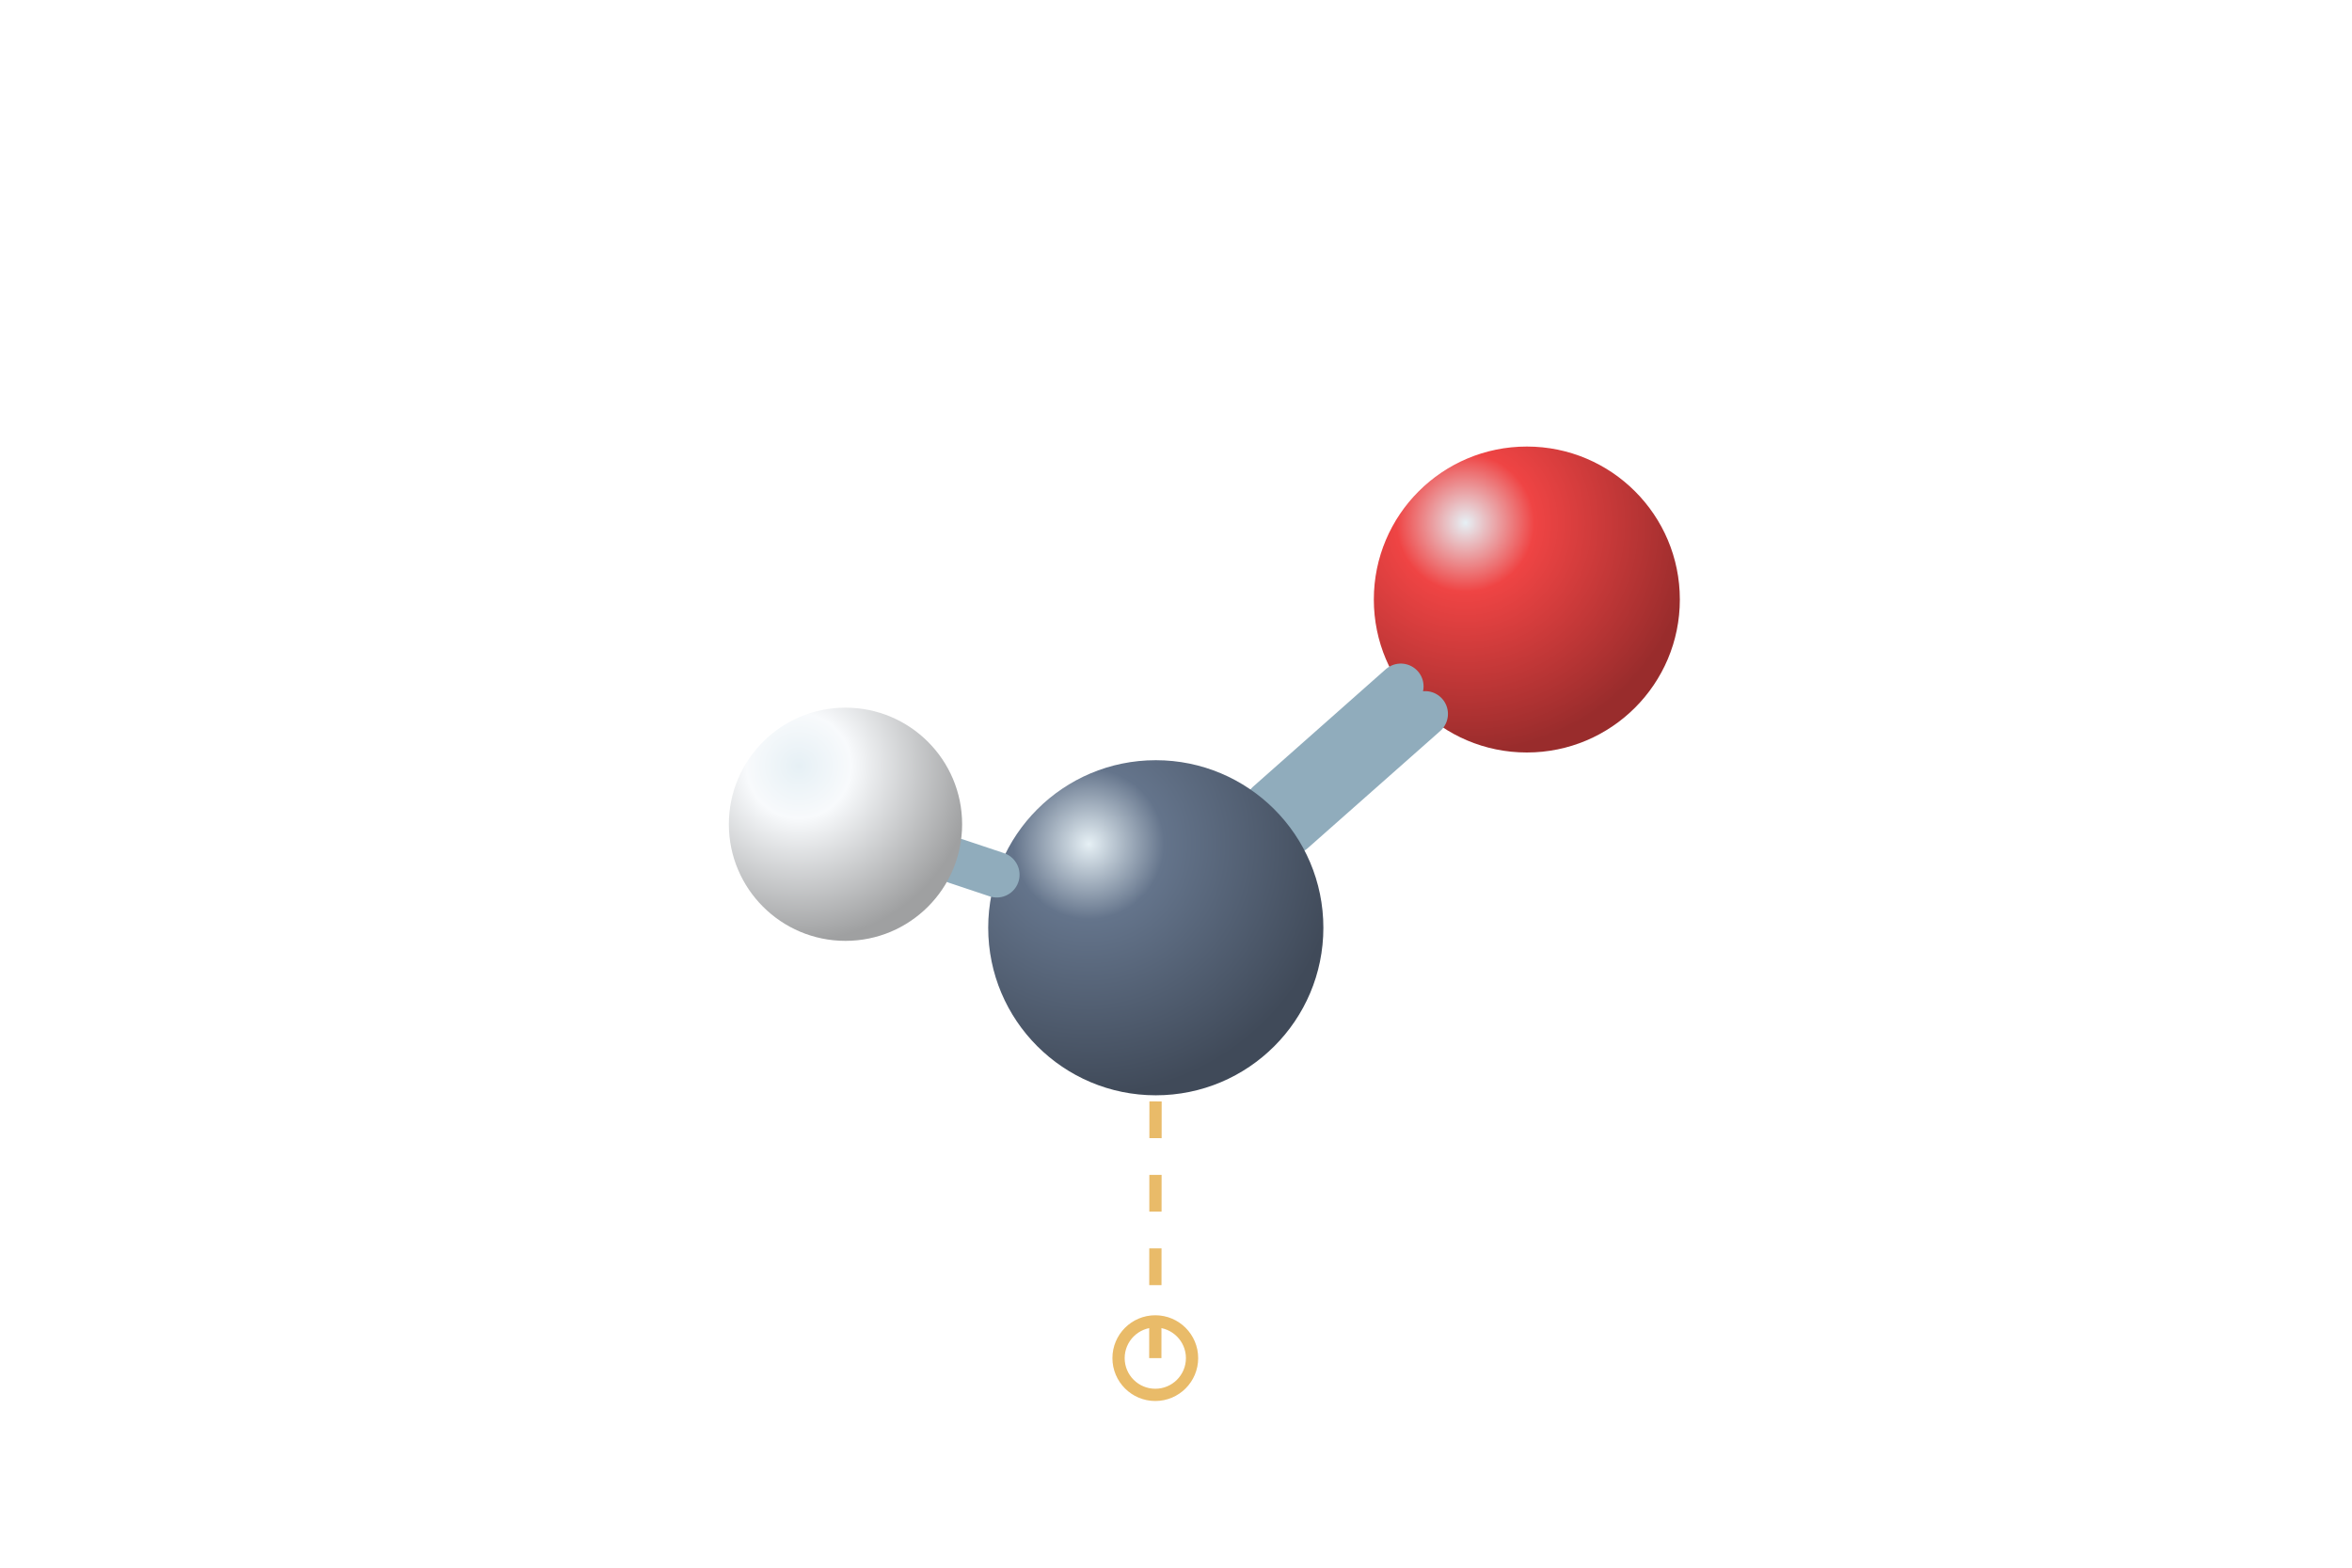
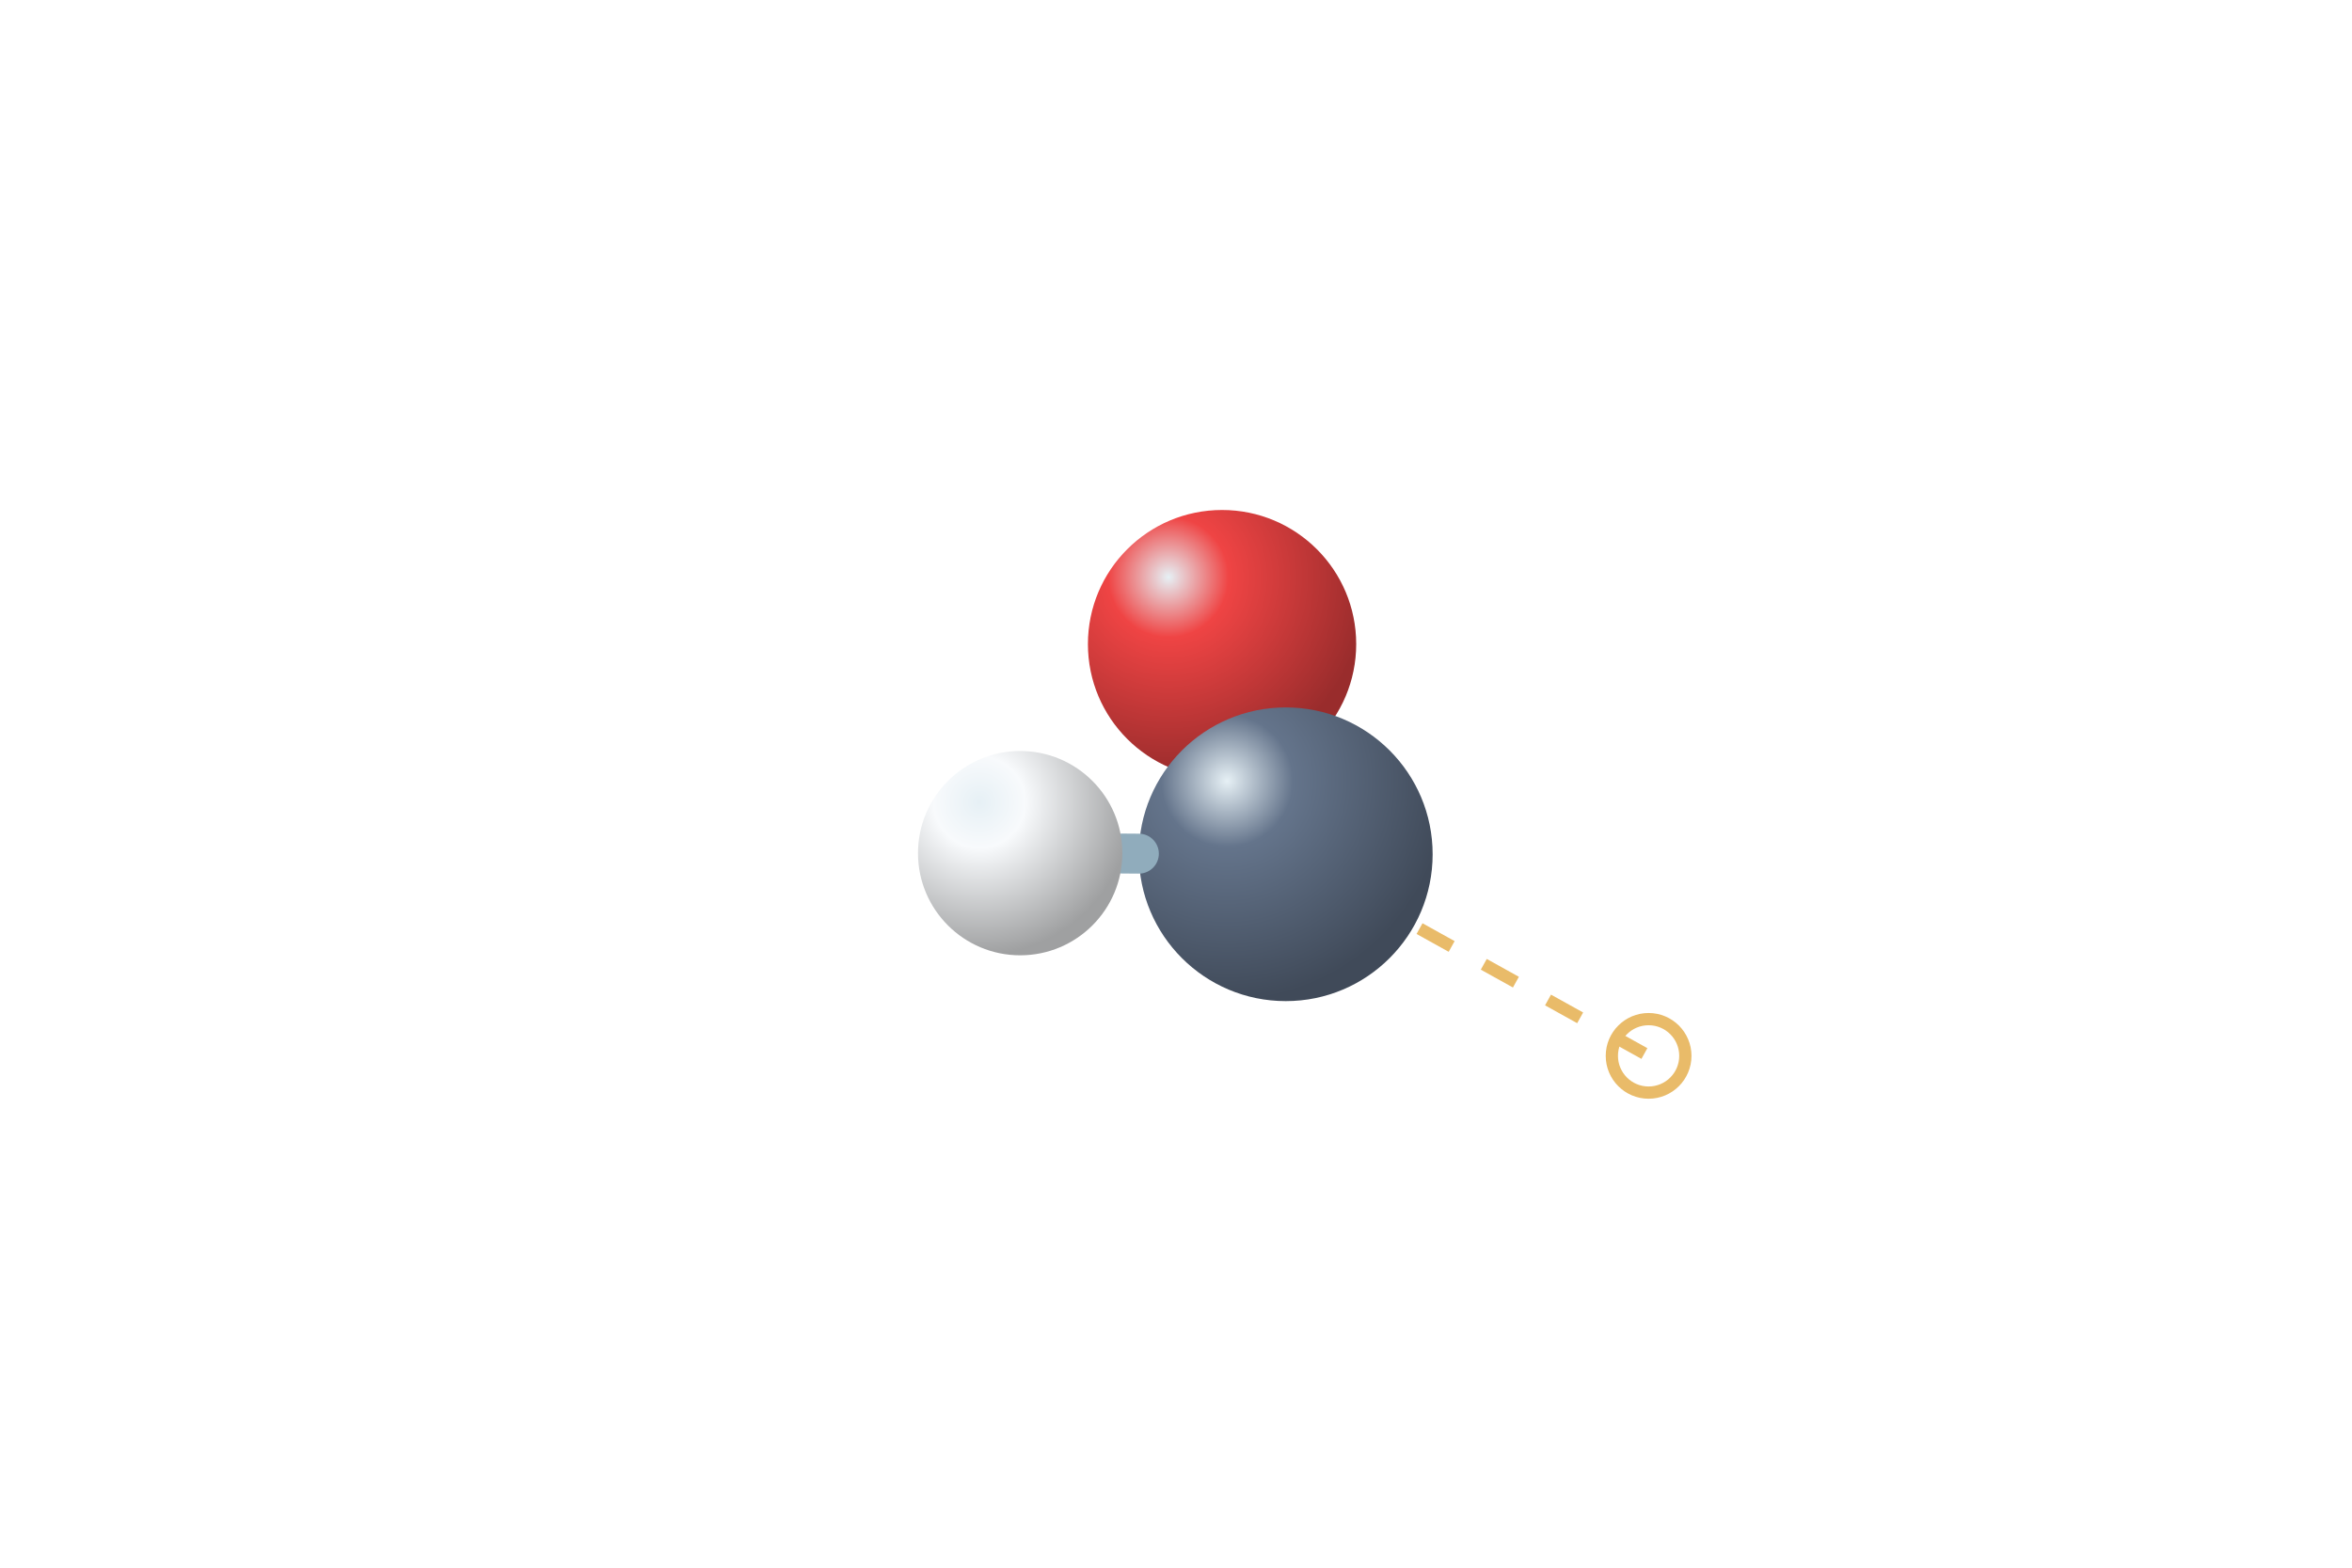
- <svg xmlns="http://www.w3.org/2000/svg" viewBox="0 0 192 128">
+ <svg xmlns="http://www.w3.org/2000/svg" data-canonical-part-view="true" data-part-view-pitch="-1.047198" data-part-view-yaw="0.523599" data-part-view-roll="0.523599" viewBox="0 0 192 128">
  <defs>
    <radialGradient id="C" cx="30%" cy="25%" r="75%">
      <stop stop-color="#e6f0f5" />
      <stop offset=".3" stop-color="#64748b" />
      <stop offset="1" stop-color="#404a59" />
    </radialGradient>
    <radialGradient id="O" cx="30%" cy="25%" r="75%">
      <stop stop-color="#e6f0f5" />
      <stop offset=".3" stop-color="#ef4444" />
      <stop offset="1" stop-color="#992c2c" />
    </radialGradient>
    <radialGradient id="H" cx="30%" cy="25%" r="75%">
      <stop stop-color="#e6f0f5" />
      <stop offset=".3" stop-color="#f8fafc" />
      <stop offset="1" stop-color="#9fa0a1" />
    </radialGradient>
  </defs>
-   <circle cx="94.31" cy="110.89" r="3" fill="none" stroke="#e9bb69" />
-   <path d="M94.33 89.93L94.31 110.89" stroke="#e9bb69" stroke-dasharray="3 3" />
-   <circle cx="124.64" cy="48.95" r="12.49" fill="url(#O)" />
-   <path d="M103.54 65.61L114.35 56.04" stroke="#90acbc" stroke-width="3.72" stroke-linecap="round" />
-   <path d="M105.52 67.86L116.34 58.29" stroke="#90acbc" stroke-width="3.72" stroke-linecap="round" />
-   <circle cx="94.35" cy="75.75" r="13.68" fill="url(#C)" />
-   <path d="M81.37 71.42L78.05 70.31" stroke="#90acbc" stroke-width="3.72" stroke-linecap="round" />
-   <circle cx="69.02" cy="67.3" r="9.52" fill="url(#H)" />
+   <circle data-atom-index="1" cx="99.76" cy="52.59" r="10.95" fill="url(#O)" />
+   <circle data-atom-index="0" cx="104.96" cy="69.75" r="11.99" fill="url(#C)" />
+   <path data-attachment-ray="true" data-port-index="0" d="M115.88 75.82L134.58 86.21" stroke="#e9bb69" stroke-dasharray="3 3" />
+   <circle data-attachment-marker="true" data-port-index="0" cx="134.58" cy="86.21" r="3" fill="none" stroke="#e9bb69" />
+   <path d="M92.97 69.7L91.62 69.69" stroke="#90acbc" stroke-width="3.26" stroke-linecap="round" />
+   <circle data-atom-index="2" cx="83.28" cy="69.66" r="8.34" fill="url(#H)" />
</svg>
